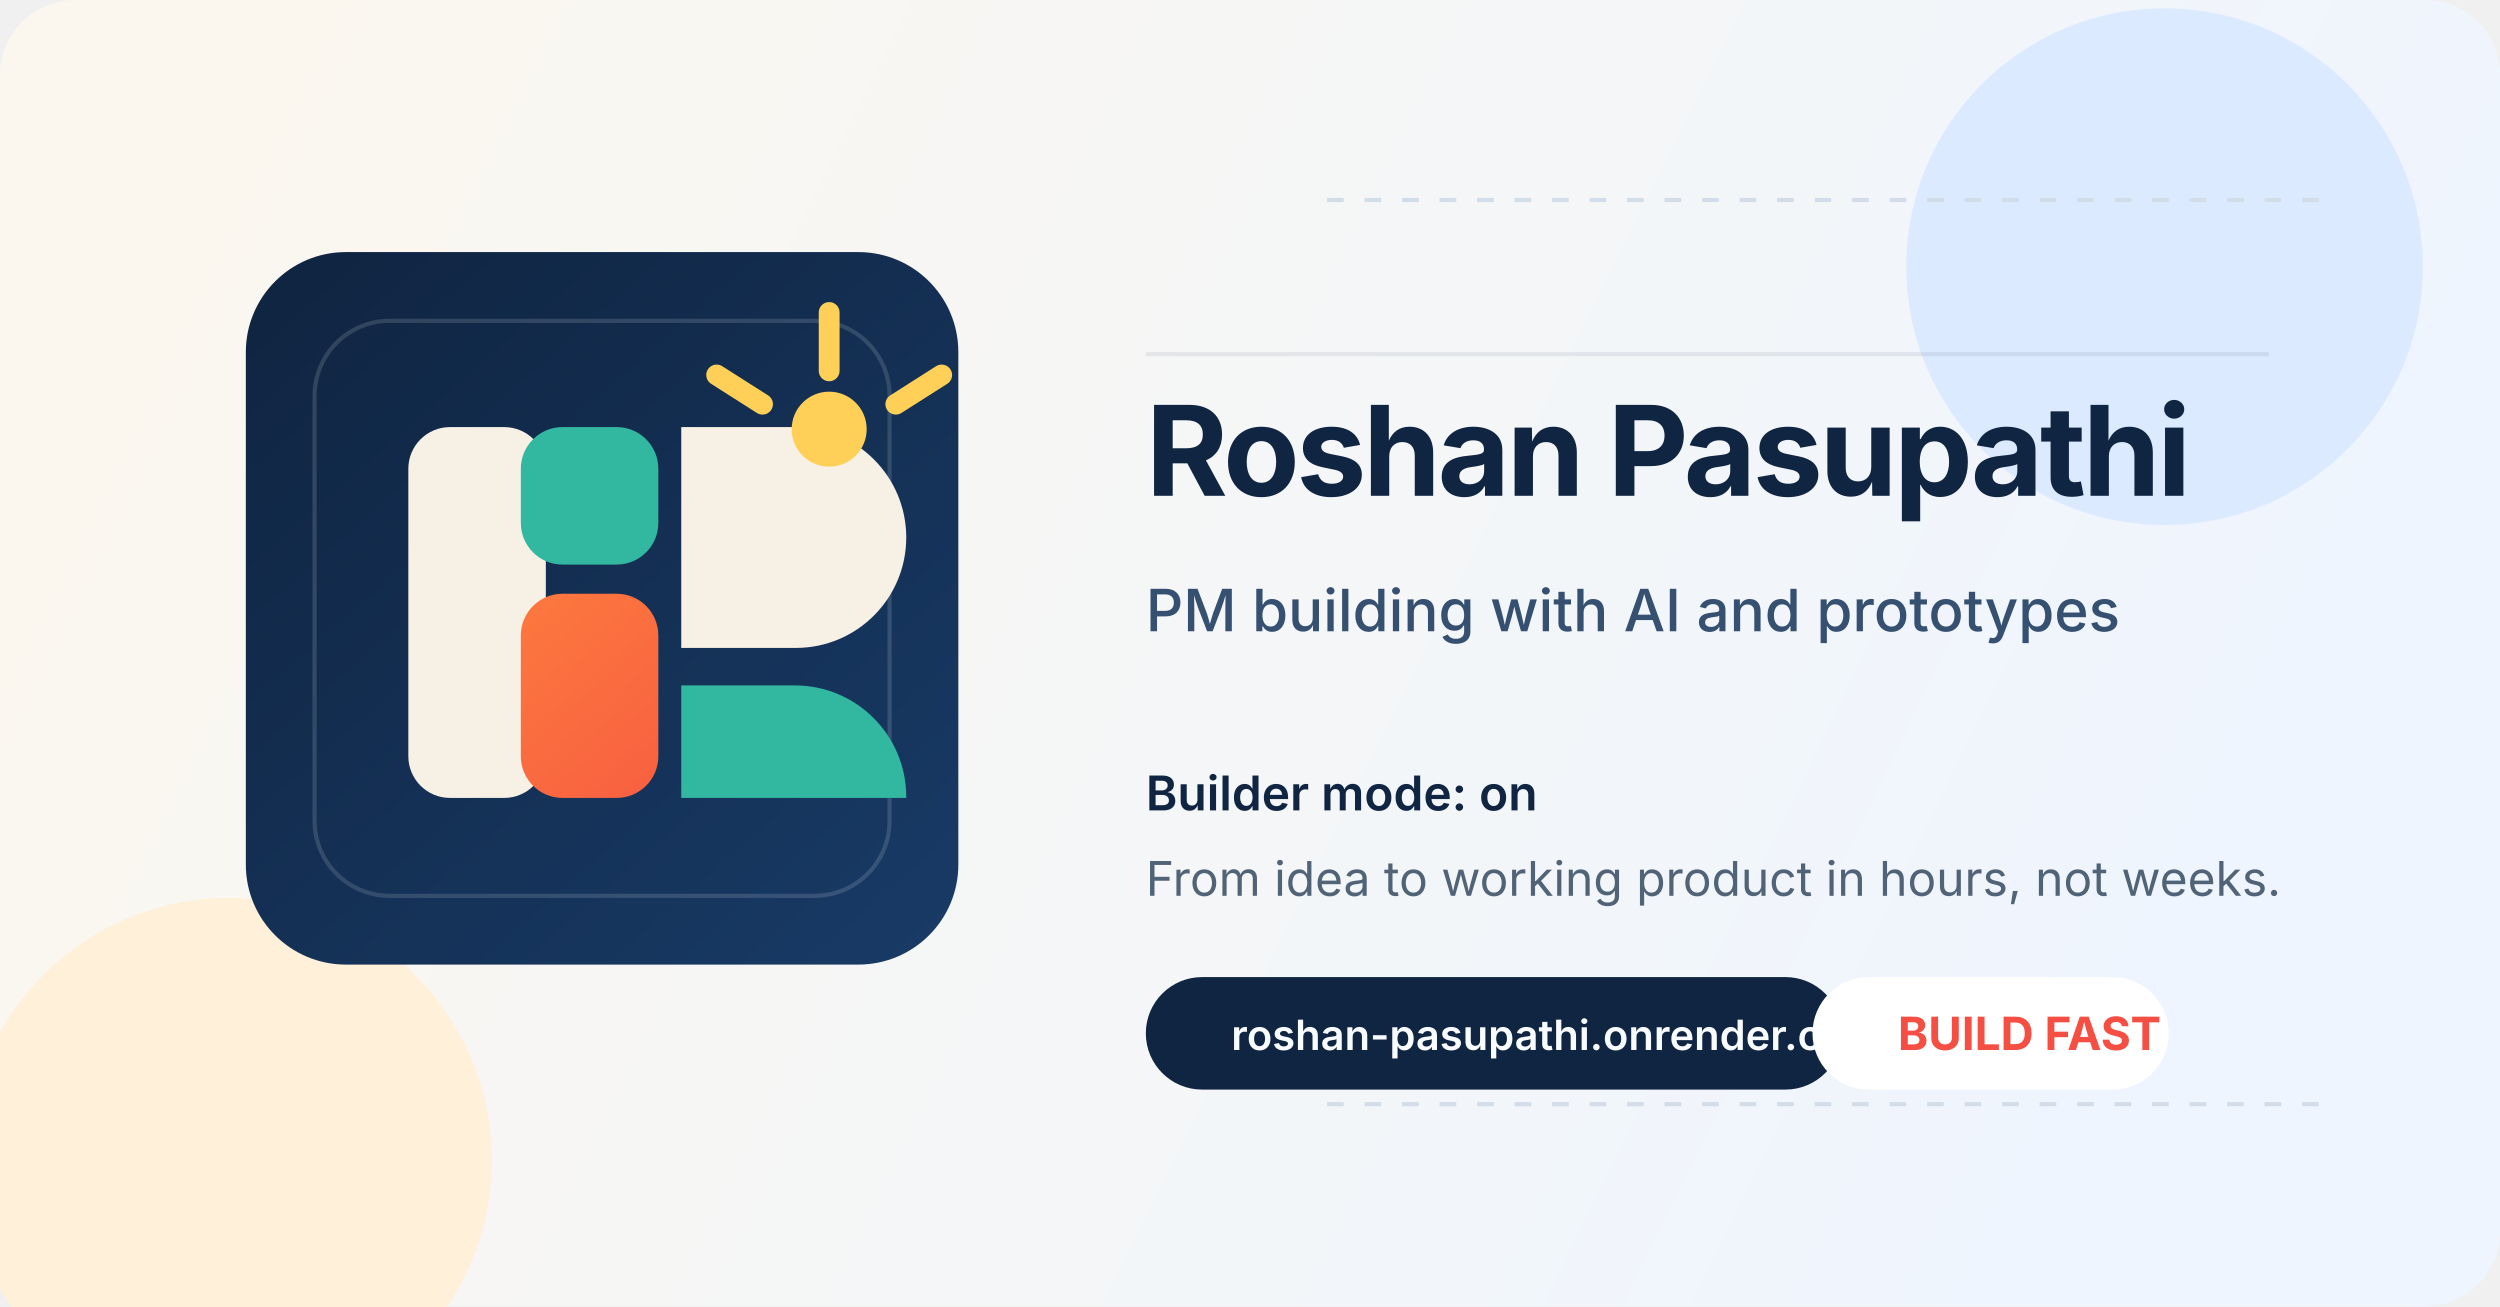
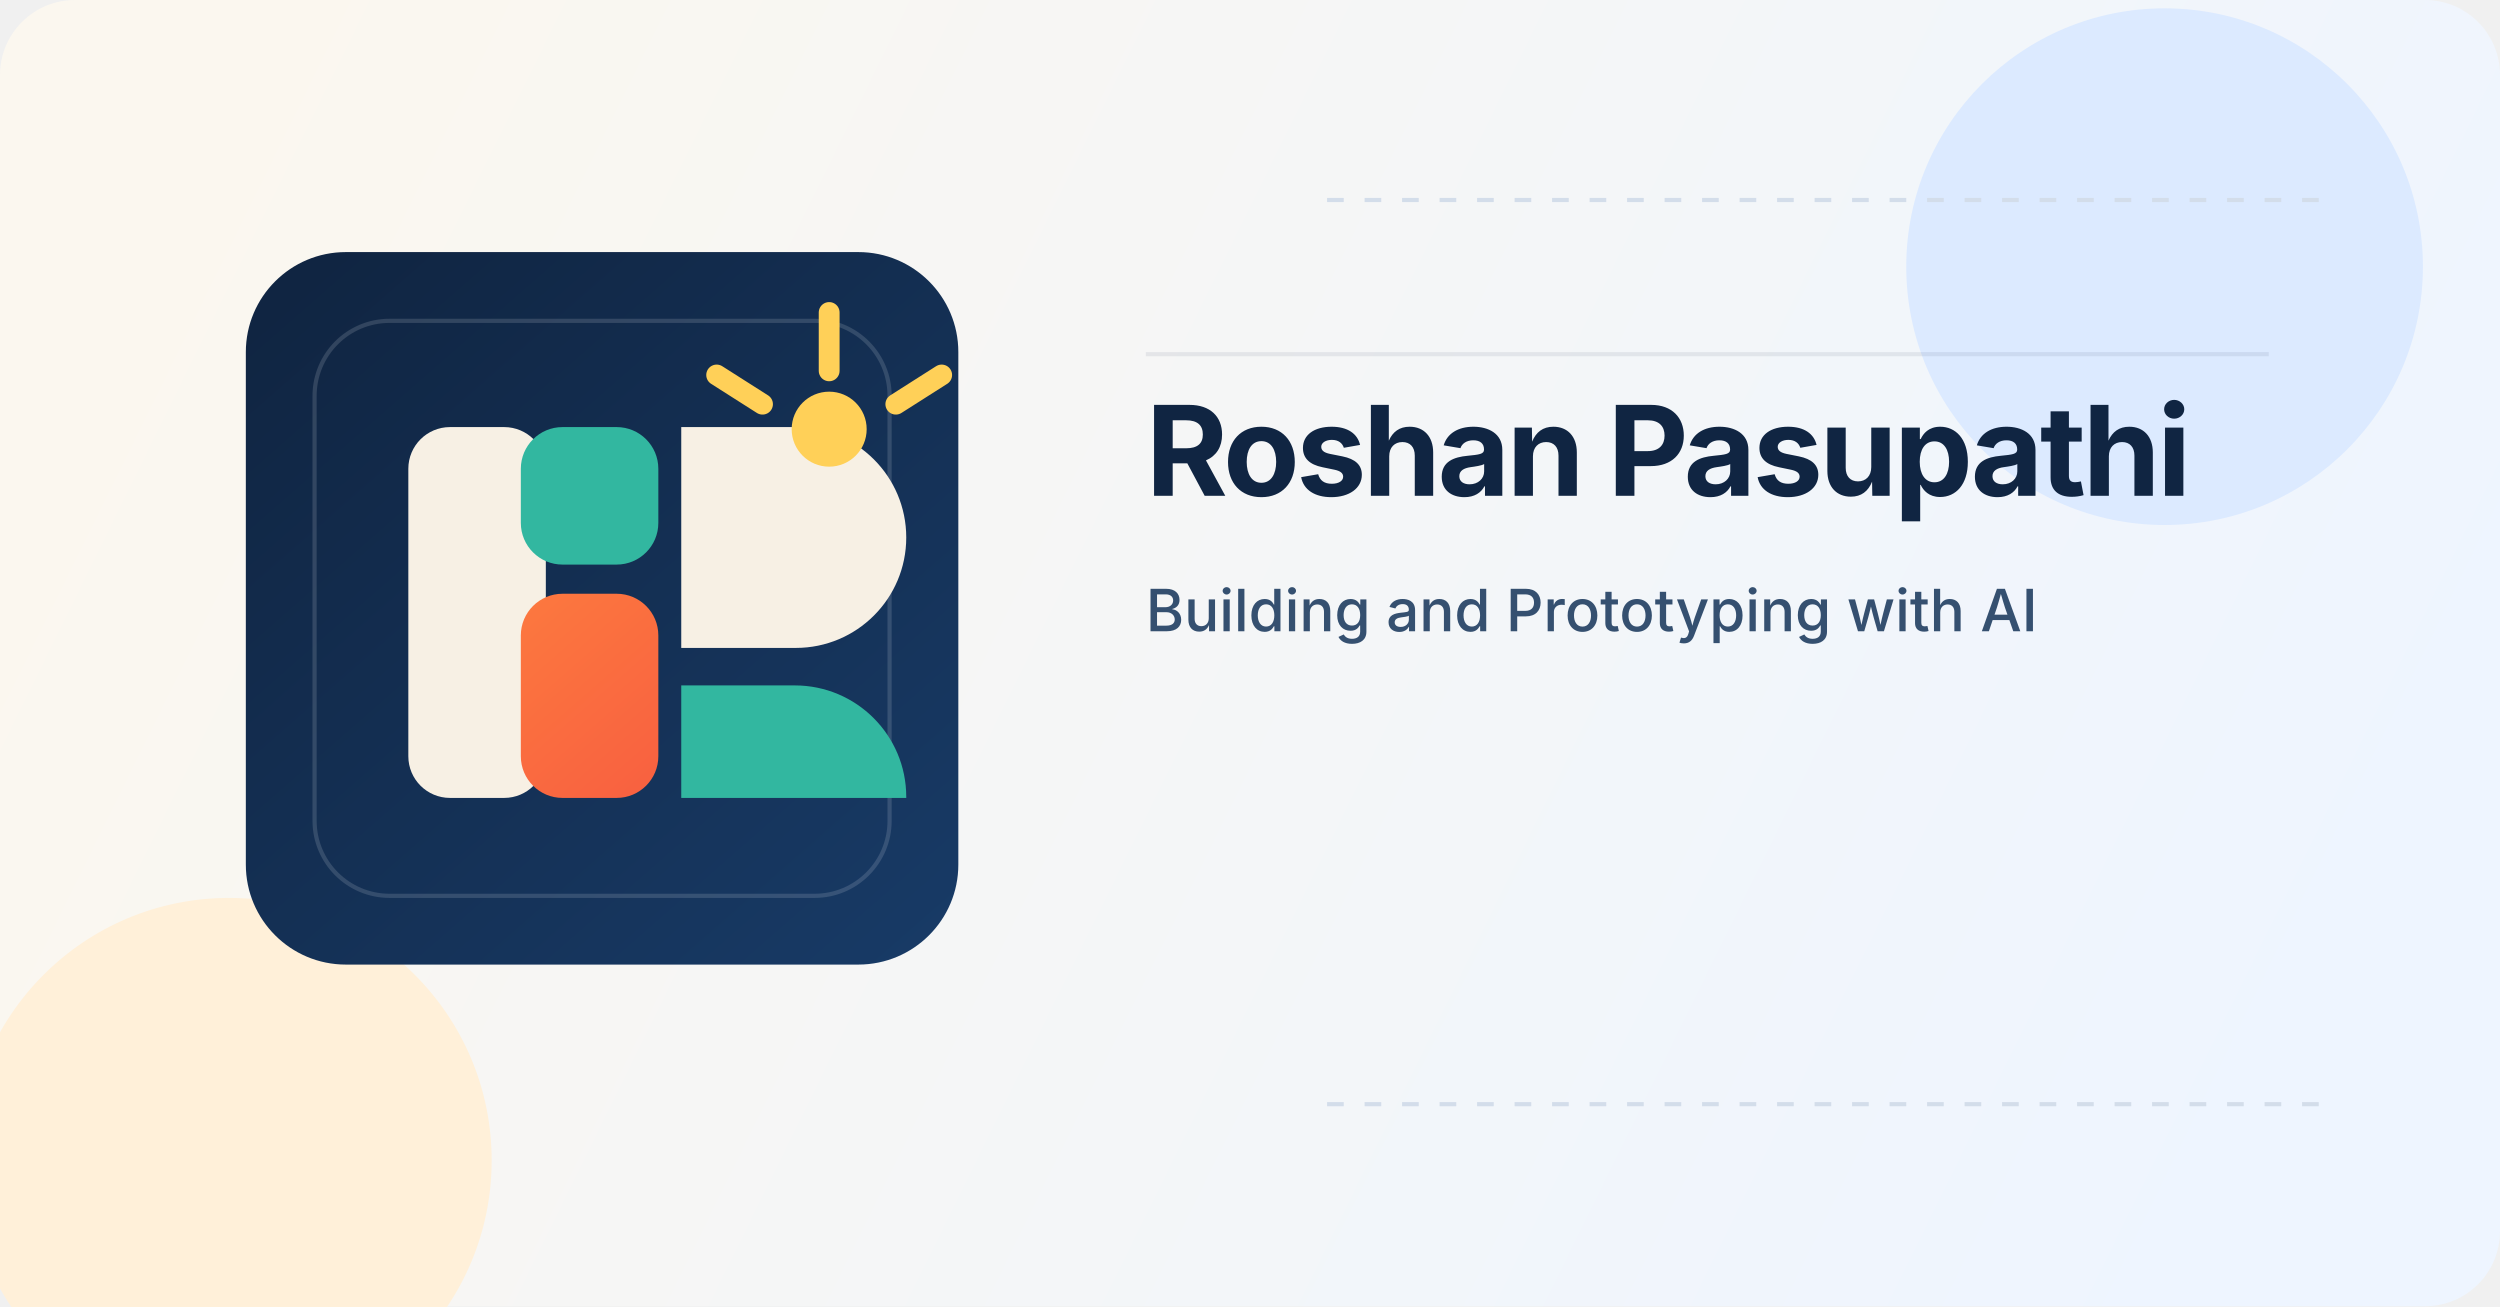
<svg xmlns="http://www.w3.org/2000/svg" width="1200" height="627" viewBox="0 0 1200 627" fill="none">
  <defs>
    <linearGradient id="bg" x1="95" y1="72" x2="1081" y2="558" gradientUnits="userSpaceOnUse">
      <stop stop-color="#FBF7EF" />
      <stop offset="1" stop-color="#EEF5FF" />
    </linearGradient>
    <linearGradient id="panel" x1="148" y1="133" x2="449" y2="477" gradientUnits="userSpaceOnUse">
      <stop stop-color="#102542" />
      <stop offset="1" stop-color="#183B67" />
    </linearGradient>
    <linearGradient id="accent" x1="220" y1="203" x2="405" y2="415" gradientUnits="userSpaceOnUse">
      <stop stop-color="#FF8A3D" />
      <stop offset="1" stop-color="#F54E42" />
    </linearGradient>
  </defs>
  <rect width="1200" height="627" rx="36" fill="url(#bg)" />
  <circle cx="1039" cy="128" r="124" fill="#DCEAFF" />
  <circle cx="110" cy="557" r="126" fill="#FFF0D9" />
  <path d="M637 96H1113" stroke="#D3DDEA" stroke-width="2" stroke-dasharray="8 10" />
  <path d="M637 530H1113" stroke="#D3DDEA" stroke-width="2" stroke-dasharray="8 10" />
  <rect x="118" y="121" width="342" height="342" rx="48" fill="url(#panel)" />
  <rect x="151" y="154" width="276" height="276" rx="36" stroke="rgba(255,255,255,0.14)" stroke-width="2" />
  <rect x="196" y="205" width="66" height="178" rx="20" fill="#F7F0E4" />
  <rect x="250" y="205" width="66" height="66" rx="20" fill="#32B7A0" />
  <rect x="250" y="285" width="66" height="98" rx="20" fill="url(#accent)" />
  <path d="M327 205H382C411.271 205 435 228.729 435 258C435 287.271 411.271 311 382 311H327V205Z" fill="#F7F0E4" />
  <path d="M327 329H381.5C411.047 329 435 352.953 435 382.5V383H327V329Z" fill="#32B7A0" />
  <circle cx="398" cy="206" r="18" fill="#FFD058" />
  <path d="M398 178V150" stroke="#FFD058" stroke-width="10" stroke-linecap="round" />
  <path d="M430 194L452 180" stroke="#FFD058" stroke-width="10" stroke-linecap="round" />
  <path d="M366 194L344 180" stroke="#FFD058" stroke-width="10" stroke-linecap="round" />
  <path d="M550 170H1089" stroke="#102542" stroke-opacity="0.08" stroke-width="2" />
  <text x="550" y="238" fill="#102542" font-family="Inter, Arial, sans-serif" font-size="60" font-weight="700" letter-spacing="-1.6">
    Roshan Pasupathi
  </text>
  <text x="550" y="303" fill="#355070" font-family="Inter, Arial, sans-serif" font-size="28" font-weight="500">
-     PM building with AI and prototypes
-   </text>
-   <text x="550" y="389" fill="#102542" font-family="Inter, Arial, sans-serif" font-size="23" font-weight="600">
-     Builder mode: on
-   </text>
-   <text x="550" y="430" fill="#516377" font-family="Inter, Arial, sans-serif" font-size="23" font-weight="400">
-     From idea to working product in hours, not weeks.
-   </text>
-   <rect x="550" y="469" width="334" height="54" rx="27" fill="#102542" />
-   <text x="591" y="504" fill="#F8FBFF" font-family="Inter, Arial, sans-serif" font-size="20" font-weight="600">
-     roshan-pasupathi.onrender.com
-   </text>
-   <rect x="870" y="469" width="171" height="54" rx="27" fill="#FFFFFF" />
-   <text x="911" y="504" fill="#F54E42" font-family="Inter, Arial, sans-serif" font-size="22" font-weight="700">
-     BUILD FAST
+     Building and Prototyping with AI
  </text>
</svg>
